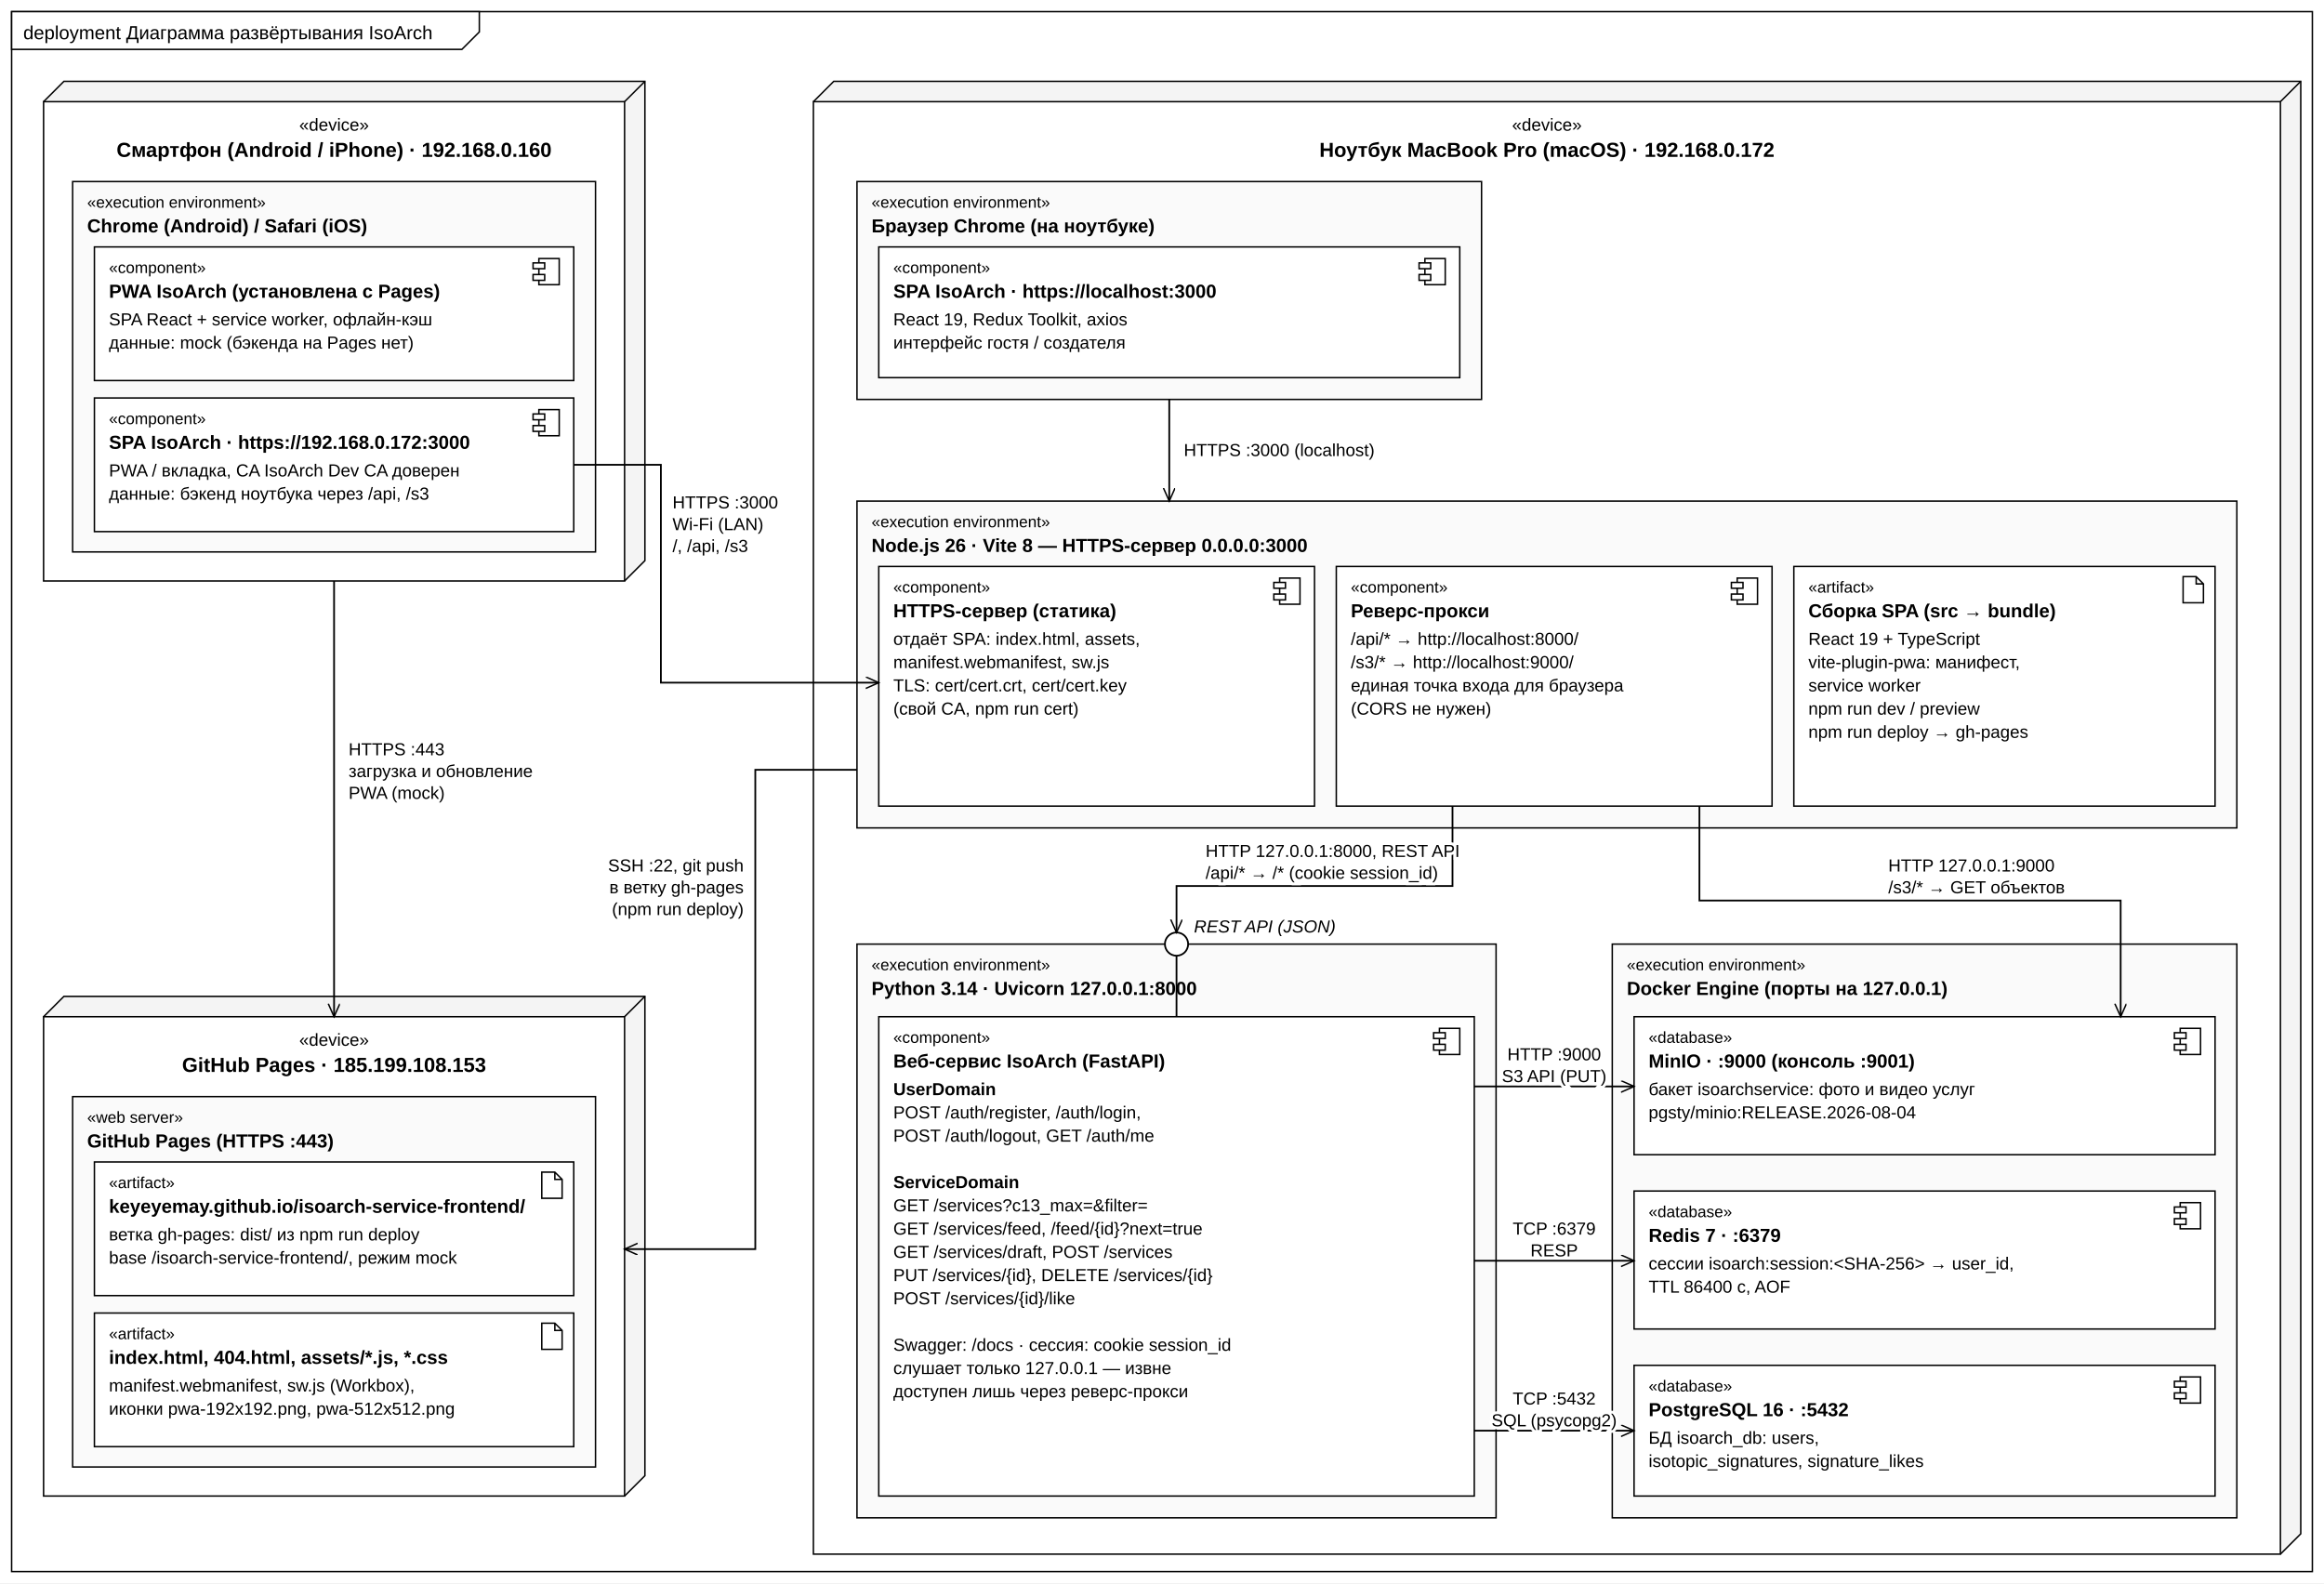
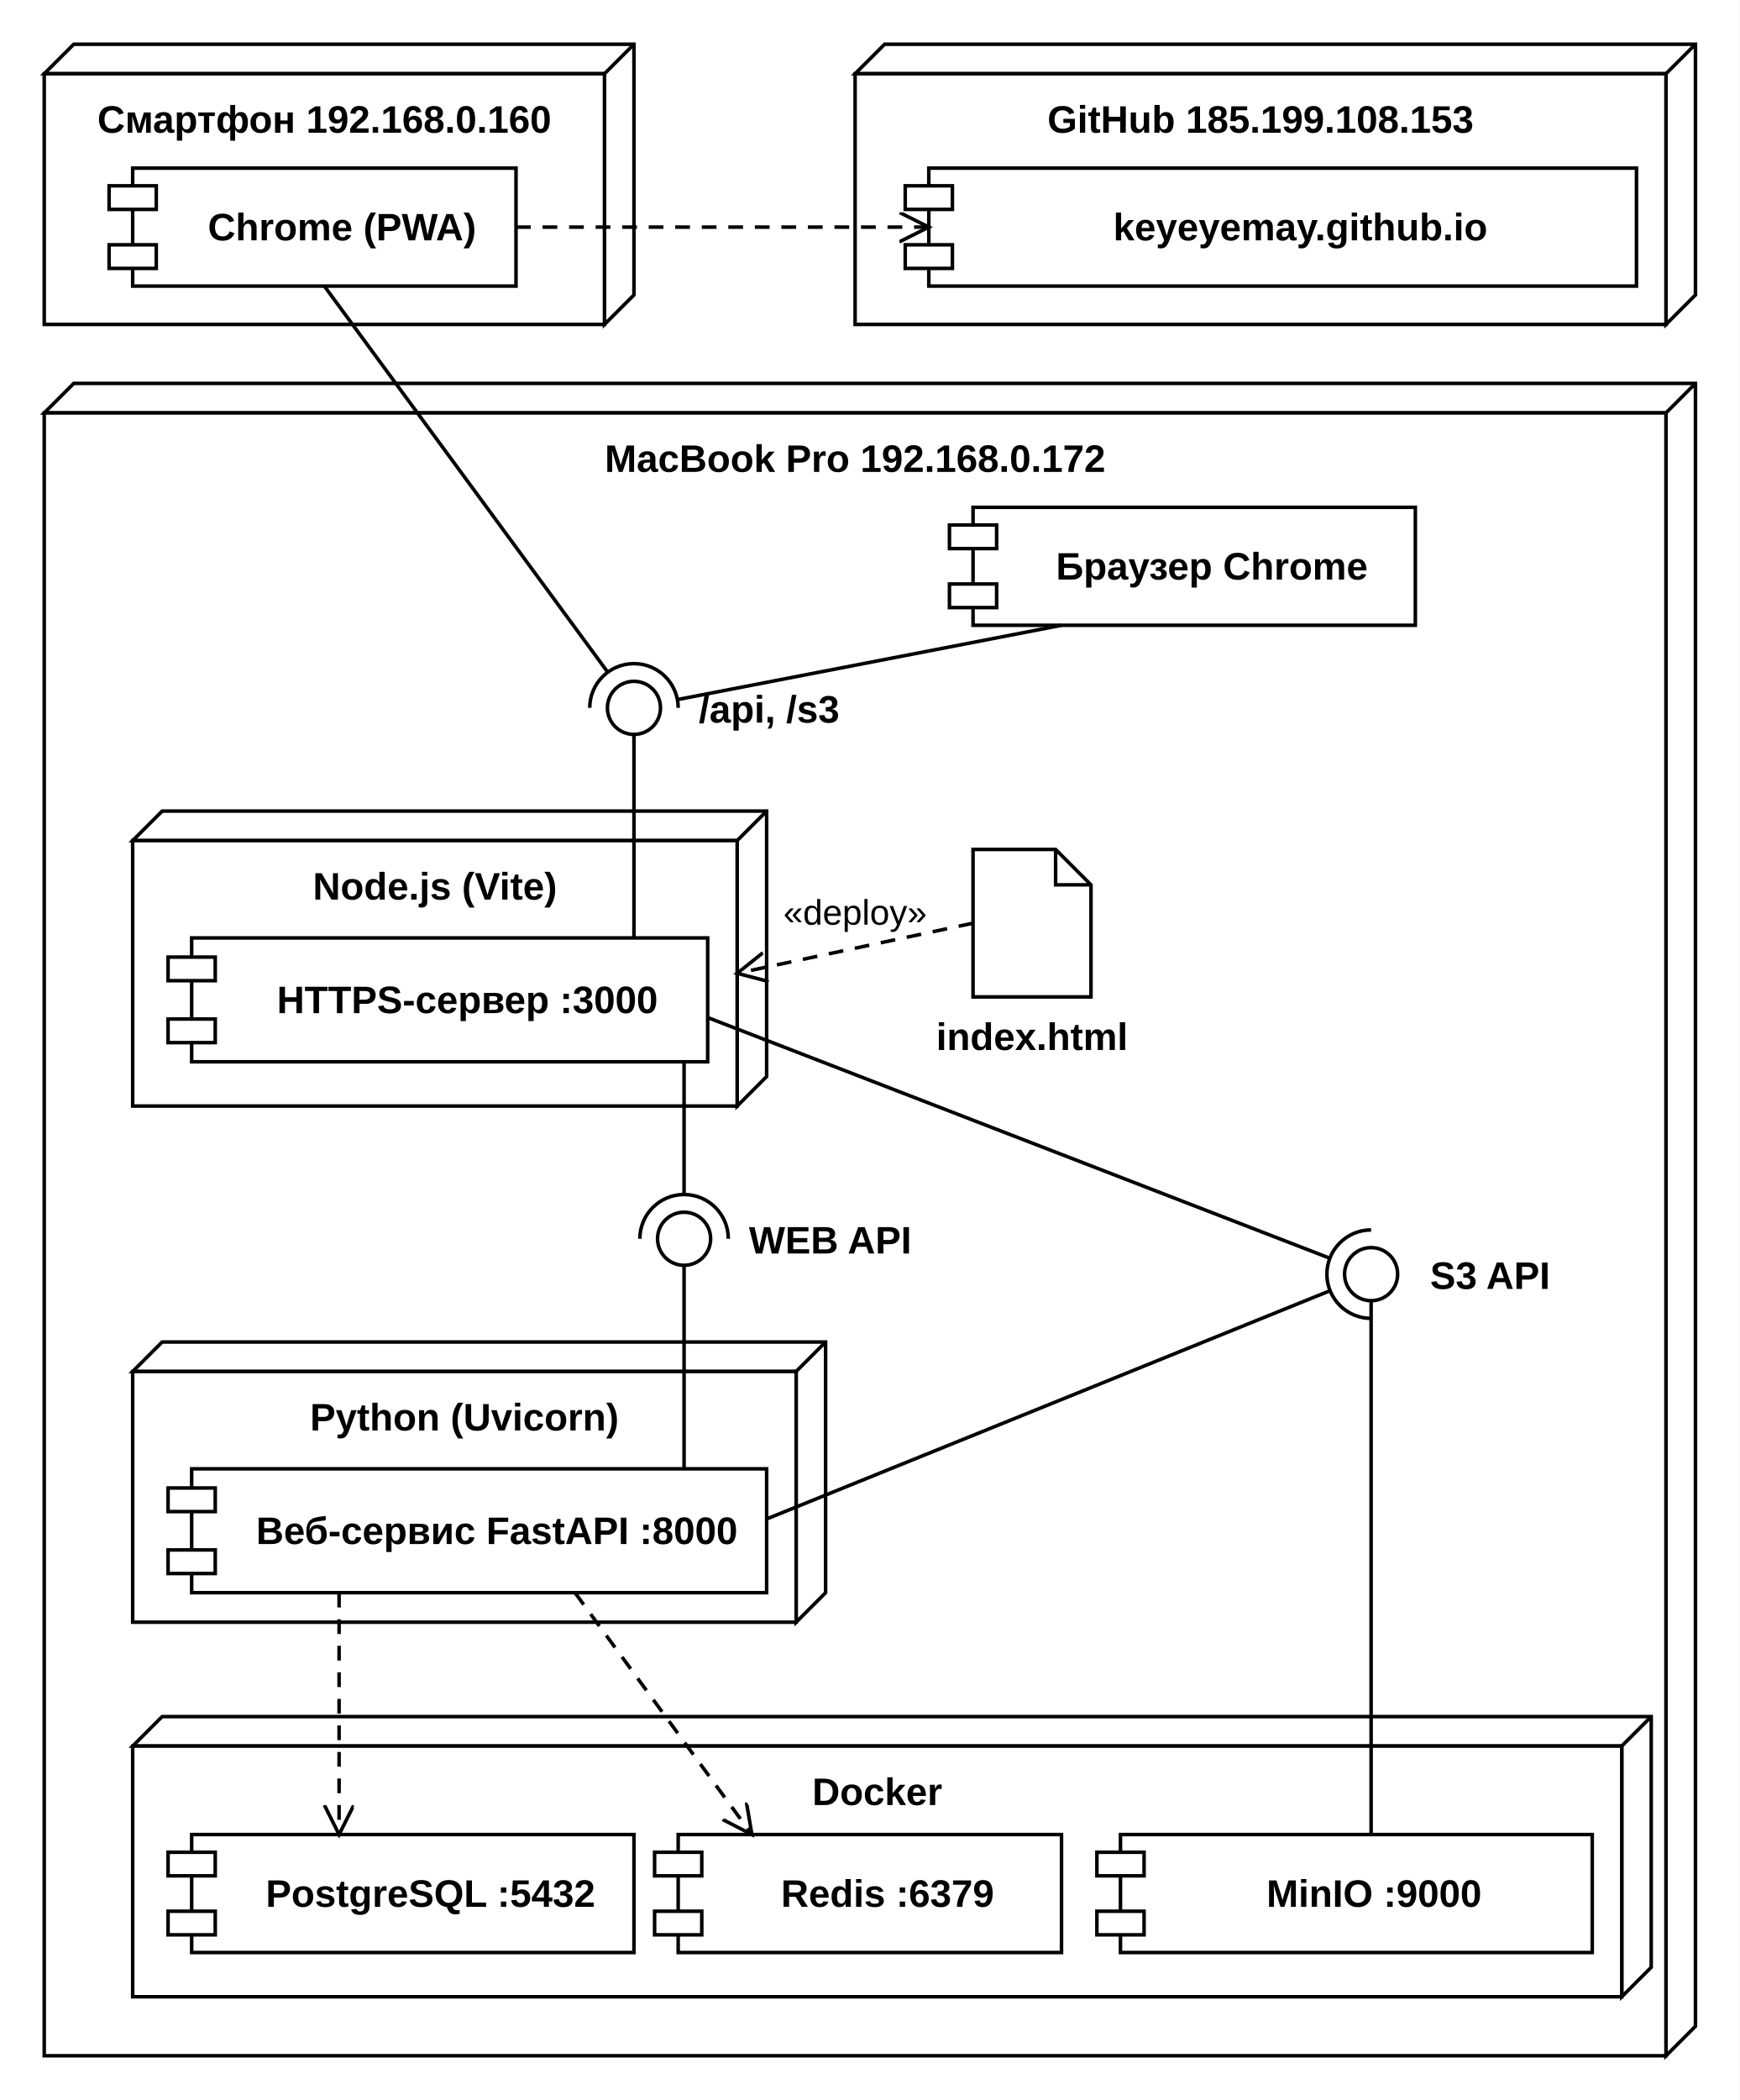
- <svg xmlns="http://www.w3.org/2000/svg" width="1600" height="1090" viewBox="0 0 1600 1090">
+ <svg xmlns="http://www.w3.org/2000/svg" width="590" height="712" viewBox="0 0 590 712">
  <defs>
-     <marker id="open" markerWidth="10" markerHeight="10" refX="9" refY="4" orient="auto" markerUnits="userSpaceOnUse">
-       <path d="M0,0 L9,4 L0,8" fill="none" stroke="#000" />
+     <marker id="open" markerWidth="12" markerHeight="12" refX="10" refY="5" orient="auto" markerUnits="userSpaceOnUse">
+       <path d="M0,0 L10,5 L0,10" fill="none" stroke="#000" stroke-width="1.2" />
    </marker>
  </defs>
-   <rect width="1600" height="1090" fill="#fff" />
-   <rect x="8" y="8" width="1584" height="1074" fill="#fff" stroke="#000" />
-   <path d="M8 8 H330 V22 L318 34 H8 Z" fill="#fff" stroke="#000" />
-   <text x="16" y="27" font-family="Liberation Sans, Arial, Helvetica, sans-serif" font-size="13">deployment Диаграмма развёртывания IsoArch</text>
-   <path d="M30 70 L44 56 H444 V386 L430 400" fill="#f4f4f4" stroke="#000" />
-   <path d="M430 70 L444 56" stroke="#000" />
-   <rect x="30" y="70" width="400" height="330" fill="#fff" stroke="#000" />
-   <text x="230.0" y="90" font-family="Liberation Sans, Arial, Helvetica, sans-serif" font-size="12" text-anchor="middle">«device»</text>
-   <text x="230.0" y="108" font-family="Liberation Sans, Arial, Helvetica, sans-serif" font-size="14" font-weight="bold" text-anchor="middle">Смартфон (Android / iPhone) · 192.168.0.160</text>
-   <rect x="50" y="125" width="360" height="255" fill="#fafafa" stroke="#000" />
-   <text x="60" y="143" font-family="Liberation Sans, Arial, Helvetica, sans-serif" font-size="11">«execution environment»</text>
-   <text x="60" y="160" font-family="Liberation Sans, Arial, Helvetica, sans-serif" font-size="13" font-weight="bold">Chrome (Android) / Safari (iOS)</text>
-   <rect x="65" y="170" width="330" height="92" fill="#fff" stroke="#000" />
-   <rect x="371" y="178" width="14" height="18" fill="#fff" stroke="#000" />
-   <rect x="367" y="181" width="8" height="4" fill="#fff" stroke="#000" />
-   <rect x="367" y="189" width="8" height="4" fill="#fff" stroke="#000" />
-   <text x="75" y="188" font-family="Liberation Sans, Arial, Helvetica, sans-serif" font-size="11">«component»</text>
-   <text x="75" y="205" font-family="Liberation Sans, Arial, Helvetica, sans-serif" font-size="13" font-weight="bold">PWA IsoArch (установлена с Pages)</text>
-   <text x="75" y="224" font-family="Liberation Sans, Arial, Helvetica, sans-serif" font-size="12">SPA React + service worker, офлайн-кэш</text>
-   <text x="75" y="240" font-family="Liberation Sans, Arial, Helvetica, sans-serif" font-size="12">данные: mock (бэкенда на Pages нет)</text>
-   <rect x="65" y="274" width="330" height="92" fill="#fff" stroke="#000" />
-   <rect x="371" y="282" width="14" height="18" fill="#fff" stroke="#000" />
-   <rect x="367" y="285" width="8" height="4" fill="#fff" stroke="#000" />
-   <rect x="367" y="293" width="8" height="4" fill="#fff" stroke="#000" />
-   <text x="75" y="292" font-family="Liberation Sans, Arial, Helvetica, sans-serif" font-size="11">«component»</text>
-   <text x="75" y="309" font-family="Liberation Sans, Arial, Helvetica, sans-serif" font-size="13" font-weight="bold">SPA IsoArch · https://192.168.0.172:3000</text>
-   <text x="75" y="328" font-family="Liberation Sans, Arial, Helvetica, sans-serif" font-size="12">PWA / вкладка, CA IsoArch Dev CA доверен</text>
-   <text x="75" y="344" font-family="Liberation Sans, Arial, Helvetica, sans-serif" font-size="12">данные: бэкенд ноутбука через /api, /s3</text>
-   <path d="M30 700 L44 686 H444 V1016 L430 1030" fill="#f4f4f4" stroke="#000" />
-   <path d="M430 700 L444 686" stroke="#000" />
-   <rect x="30" y="700" width="400" height="330" fill="#fff" stroke="#000" />
-   <text x="230.0" y="720" font-family="Liberation Sans, Arial, Helvetica, sans-serif" font-size="12" text-anchor="middle">«device»</text>
-   <text x="230.0" y="738" font-family="Liberation Sans, Arial, Helvetica, sans-serif" font-size="14" font-weight="bold" text-anchor="middle">GitHub Pages · 185.199.108.153</text>
-   <rect x="50" y="755" width="360" height="255" fill="#fafafa" stroke="#000" />
-   <text x="60" y="773" font-family="Liberation Sans, Arial, Helvetica, sans-serif" font-size="11">«web server»</text>
-   <text x="60" y="790" font-family="Liberation Sans, Arial, Helvetica, sans-serif" font-size="13" font-weight="bold">GitHub Pages (HTTPS :443)</text>
-   <rect x="65" y="800" width="330" height="92" fill="#fff" stroke="#000" />
-   <path d="M373 807 H382 L387 812 V825 H373 Z M382 807 V812 H387" fill="#fff" stroke="#000" />
-   <text x="75" y="818" font-family="Liberation Sans, Arial, Helvetica, sans-serif" font-size="11">«artifact»</text>
-   <text x="75" y="835" font-family="Liberation Sans, Arial, Helvetica, sans-serif" font-size="13" font-weight="bold">keyeyemay.github.io/isoarch-service-frontend/</text>
-   <text x="75" y="854" font-family="Liberation Sans, Arial, Helvetica, sans-serif" font-size="12">ветка gh-pages: dist/ из npm run deploy</text>
-   <text x="75" y="870" font-family="Liberation Sans, Arial, Helvetica, sans-serif" font-size="12">base /isoarch-service-frontend/, режим mock</text>
-   <rect x="65" y="904" width="330" height="92" fill="#fff" stroke="#000" />
-   <path d="M373 911 H382 L387 916 V929 H373 Z M382 911 V916 H387" fill="#fff" stroke="#000" />
-   <text x="75" y="922" font-family="Liberation Sans, Arial, Helvetica, sans-serif" font-size="11">«artifact»</text>
-   <text x="75" y="939" font-family="Liberation Sans, Arial, Helvetica, sans-serif" font-size="13" font-weight="bold">index.html, 404.html, assets/*.js, *.css</text>
-   <text x="75" y="958" font-family="Liberation Sans, Arial, Helvetica, sans-serif" font-size="12">manifest.webmanifest, sw.js (Workbox),</text>
-   <text x="75" y="974" font-family="Liberation Sans, Arial, Helvetica, sans-serif" font-size="12">иконки pwa-192x192.png, pwa-512x512.png</text>
-   <path d="M560 70 L574 56 H1584 V1056 L1570 1070" fill="#f4f4f4" stroke="#000" />
-   <path d="M1570 70 L1584 56" stroke="#000" />
-   <rect x="560" y="70" width="1010" height="1000" fill="#fff" stroke="#000" />
-   <text x="1065.0" y="90" font-family="Liberation Sans, Arial, Helvetica, sans-serif" font-size="12" text-anchor="middle">«device»</text>
-   <text x="1065.0" y="108" font-family="Liberation Sans, Arial, Helvetica, sans-serif" font-size="14" font-weight="bold" text-anchor="middle">Ноутбук MacBook Pro (macOS) · 192.168.0.172</text>
-   <rect x="590" y="125" width="430" height="150" fill="#fafafa" stroke="#000" />
-   <text x="600" y="143" font-family="Liberation Sans, Arial, Helvetica, sans-serif" font-size="11">«execution environment»</text>
-   <text x="600" y="160" font-family="Liberation Sans, Arial, Helvetica, sans-serif" font-size="13" font-weight="bold">Браузер Chrome (на ноутбуке)</text>
-   <rect x="605" y="170" width="400" height="90" fill="#fff" stroke="#000" />
-   <rect x="981" y="178" width="14" height="18" fill="#fff" stroke="#000" />
-   <rect x="977" y="181" width="8" height="4" fill="#fff" stroke="#000" />
-   <rect x="977" y="189" width="8" height="4" fill="#fff" stroke="#000" />
-   <text x="615" y="188" font-family="Liberation Sans, Arial, Helvetica, sans-serif" font-size="11">«component»</text>
-   <text x="615" y="205" font-family="Liberation Sans, Arial, Helvetica, sans-serif" font-size="13" font-weight="bold">SPA IsoArch · https://localhost:3000</text>
-   <text x="615" y="224" font-family="Liberation Sans, Arial, Helvetica, sans-serif" font-size="12">React 19, Redux Toolkit, axios</text>
-   <text x="615" y="240" font-family="Liberation Sans, Arial, Helvetica, sans-serif" font-size="12">интерфейс гостя / создателя</text>
-   <rect x="590" y="345" width="950" height="225" fill="#fafafa" stroke="#000" />
-   <text x="600" y="363" font-family="Liberation Sans, Arial, Helvetica, sans-serif" font-size="11">«execution environment»</text>
-   <text x="600" y="380" font-family="Liberation Sans, Arial, Helvetica, sans-serif" font-size="13" font-weight="bold">Node.js 26 · Vite 8 — HTTPS-сервер 0.0.0.0:3000</text>
-   <rect x="605" y="390" width="300" height="165" fill="#fff" stroke="#000" />
-   <rect x="881" y="398" width="14" height="18" fill="#fff" stroke="#000" />
-   <rect x="877" y="401" width="8" height="4" fill="#fff" stroke="#000" />
-   <rect x="877" y="409" width="8" height="4" fill="#fff" stroke="#000" />
-   <text x="615" y="408" font-family="Liberation Sans, Arial, Helvetica, sans-serif" font-size="11">«component»</text>
-   <text x="615" y="425" font-family="Liberation Sans, Arial, Helvetica, sans-serif" font-size="13" font-weight="bold">HTTPS-сервер (статика)</text>
-   <text x="615" y="444" font-family="Liberation Sans, Arial, Helvetica, sans-serif" font-size="12">отдаёт SPA: index.html, assets,</text>
-   <text x="615" y="460" font-family="Liberation Sans, Arial, Helvetica, sans-serif" font-size="12">manifest.webmanifest, sw.js</text>
-   <text x="615" y="476" font-family="Liberation Sans, Arial, Helvetica, sans-serif" font-size="12">TLS: cert/cert.crt, cert/cert.key</text>
-   <text x="615" y="492" font-family="Liberation Sans, Arial, Helvetica, sans-serif" font-size="12">(свой CA, npm run cert)</text>
-   <rect x="920" y="390" width="300" height="165" fill="#fff" stroke="#000" />
-   <rect x="1196" y="398" width="14" height="18" fill="#fff" stroke="#000" />
-   <rect x="1192" y="401" width="8" height="4" fill="#fff" stroke="#000" />
-   <rect x="1192" y="409" width="8" height="4" fill="#fff" stroke="#000" />
-   <text x="930" y="408" font-family="Liberation Sans, Arial, Helvetica, sans-serif" font-size="11">«component»</text>
-   <text x="930" y="425" font-family="Liberation Sans, Arial, Helvetica, sans-serif" font-size="13" font-weight="bold">Реверс-прокси</text>
-   <text x="930" y="444" font-family="Liberation Sans, Arial, Helvetica, sans-serif" font-size="12">/api/*  →  http://localhost:8000/</text>
-   <text x="930" y="460" font-family="Liberation Sans, Arial, Helvetica, sans-serif" font-size="12">/s3/*   →  http://localhost:9000/</text>
-   <text x="930" y="476" font-family="Liberation Sans, Arial, Helvetica, sans-serif" font-size="12">единая точка входа для браузера</text>
-   <text x="930" y="492" font-family="Liberation Sans, Arial, Helvetica, sans-serif" font-size="12">(CORS не нужен)</text>
-   <rect x="1235" y="390" width="290" height="165" fill="#fff" stroke="#000" />
-   <path d="M1503 397 H1512 L1517 402 V415 H1503 Z M1512 397 V402 H1517" fill="#fff" stroke="#000" />
-   <text x="1245" y="408" font-family="Liberation Sans, Arial, Helvetica, sans-serif" font-size="11">«artifact»</text>
-   <text x="1245" y="425" font-family="Liberation Sans, Arial, Helvetica, sans-serif" font-size="13" font-weight="bold">Сборка SPA (src → bundle)</text>
-   <text x="1245" y="444" font-family="Liberation Sans, Arial, Helvetica, sans-serif" font-size="12">React 19 + TypeScript</text>
-   <text x="1245" y="460" font-family="Liberation Sans, Arial, Helvetica, sans-serif" font-size="12">vite-plugin-pwa: манифест,</text>
-   <text x="1245" y="476" font-family="Liberation Sans, Arial, Helvetica, sans-serif" font-size="12">service worker</text>
-   <text x="1245" y="492" font-family="Liberation Sans, Arial, Helvetica, sans-serif" font-size="12">npm run dev / preview</text>
-   <text x="1245" y="508" font-family="Liberation Sans, Arial, Helvetica, sans-serif" font-size="12">npm run deploy → gh-pages</text>
-   <rect x="590" y="650" width="440" height="395" fill="#fafafa" stroke="#000" />
-   <text x="600" y="668" font-family="Liberation Sans, Arial, Helvetica, sans-serif" font-size="11">«execution environment»</text>
-   <text x="600" y="685" font-family="Liberation Sans, Arial, Helvetica, sans-serif" font-size="13" font-weight="bold">Python 3.14 · Uvicorn 127.0.0.1:8000</text>
-   <rect x="605" y="700" width="410" height="330" fill="#fff" stroke="#000" />
-   <rect x="991" y="708" width="14" height="18" fill="#fff" stroke="#000" />
-   <rect x="987" y="711" width="8" height="4" fill="#fff" stroke="#000" />
-   <rect x="987" y="719" width="8" height="4" fill="#fff" stroke="#000" />
-   <text x="615" y="718" font-family="Liberation Sans, Arial, Helvetica, sans-serif" font-size="11">«component»</text>
-   <text x="615" y="735" font-family="Liberation Sans, Arial, Helvetica, sans-serif" font-size="13" font-weight="bold">Веб-сервис IsoArch (FastAPI)</text>
-   <text x="615" y="754" font-family="Liberation Sans, Arial, Helvetica, sans-serif" font-size="12" font-weight="bold">UserDomain</text>
-   <text x="615" y="770" font-family="Liberation Sans, Arial, Helvetica, sans-serif" font-size="12">POST /auth/register, /auth/login,</text>
-   <text x="615" y="786" font-family="Liberation Sans, Arial, Helvetica, sans-serif" font-size="12">POST /auth/logout, GET /auth/me</text>
-   <text x="615" y="802" font-family="Liberation Sans, Arial, Helvetica, sans-serif" font-size="12" />
-   <text x="615" y="818" font-family="Liberation Sans, Arial, Helvetica, sans-serif" font-size="12" font-weight="bold">ServiceDomain</text>
-   <text x="615" y="834" font-family="Liberation Sans, Arial, Helvetica, sans-serif" font-size="12">GET /services?c13_max=&amp;filter=</text>
-   <text x="615" y="850" font-family="Liberation Sans, Arial, Helvetica, sans-serif" font-size="12">GET /services/feed, /feed/{id}?next=true</text>
-   <text x="615" y="866" font-family="Liberation Sans, Arial, Helvetica, sans-serif" font-size="12">GET /services/draft, POST /services</text>
-   <text x="615" y="882" font-family="Liberation Sans, Arial, Helvetica, sans-serif" font-size="12">PUT /services/{id}, DELETE /services/{id}</text>
-   <text x="615" y="898" font-family="Liberation Sans, Arial, Helvetica, sans-serif" font-size="12">POST /services/{id}/like</text>
-   <text x="615" y="914" font-family="Liberation Sans, Arial, Helvetica, sans-serif" font-size="12" />
-   <text x="615" y="930" font-family="Liberation Sans, Arial, Helvetica, sans-serif" font-size="12">Swagger: /docs · сессия: cookie session_id</text>
-   <text x="615" y="946" font-family="Liberation Sans, Arial, Helvetica, sans-serif" font-size="12">слушает только 127.0.0.1 — извне</text>
-   <text x="615" y="962" font-family="Liberation Sans, Arial, Helvetica, sans-serif" font-size="12">доступен лишь через реверс-прокси</text>
-   <rect x="1110" y="650" width="430" height="395" fill="#fafafa" stroke="#000" />
-   <text x="1120" y="668" font-family="Liberation Sans, Arial, Helvetica, sans-serif" font-size="11">«execution environment»</text>
-   <text x="1120" y="685" font-family="Liberation Sans, Arial, Helvetica, sans-serif" font-size="13" font-weight="bold">Docker Engine (порты на 127.0.0.1)</text>
-   <rect x="1125" y="700" width="400" height="95" fill="#fff" stroke="#000" />
-   <rect x="1501" y="708" width="14" height="18" fill="#fff" stroke="#000" />
-   <rect x="1497" y="711" width="8" height="4" fill="#fff" stroke="#000" />
-   <rect x="1497" y="719" width="8" height="4" fill="#fff" stroke="#000" />
-   <text x="1135" y="718" font-family="Liberation Sans, Arial, Helvetica, sans-serif" font-size="11">«database»</text>
-   <text x="1135" y="735" font-family="Liberation Sans, Arial, Helvetica, sans-serif" font-size="13" font-weight="bold">MinIO · :9000 (консоль :9001)</text>
-   <text x="1135" y="754" font-family="Liberation Sans, Arial, Helvetica, sans-serif" font-size="12">бакет isoarchservice: фото и видео услуг</text>
-   <text x="1135" y="770" font-family="Liberation Sans, Arial, Helvetica, sans-serif" font-size="12">pgsty/minio:RELEASE.2026-08-04</text>
-   <rect x="1125" y="820" width="400" height="95" fill="#fff" stroke="#000" />
-   <rect x="1501" y="828" width="14" height="18" fill="#fff" stroke="#000" />
-   <rect x="1497" y="831" width="8" height="4" fill="#fff" stroke="#000" />
-   <rect x="1497" y="839" width="8" height="4" fill="#fff" stroke="#000" />
-   <text x="1135" y="838" font-family="Liberation Sans, Arial, Helvetica, sans-serif" font-size="11">«database»</text>
-   <text x="1135" y="855" font-family="Liberation Sans, Arial, Helvetica, sans-serif" font-size="13" font-weight="bold">Redis 7 · :6379</text>
-   <text x="1135" y="874" font-family="Liberation Sans, Arial, Helvetica, sans-serif" font-size="12">сессии isoarch:session:&lt;SHA-256&gt; → user_id,</text>
-   <text x="1135" y="890" font-family="Liberation Sans, Arial, Helvetica, sans-serif" font-size="12">TTL 86400 c, AOF</text>
-   <rect x="1125" y="940" width="400" height="90" fill="#fff" stroke="#000" />
-   <rect x="1501" y="948" width="14" height="18" fill="#fff" stroke="#000" />
-   <rect x="1497" y="951" width="8" height="4" fill="#fff" stroke="#000" />
-   <rect x="1497" y="959" width="8" height="4" fill="#fff" stroke="#000" />
-   <text x="1135" y="958" font-family="Liberation Sans, Arial, Helvetica, sans-serif" font-size="11">«database»</text>
-   <text x="1135" y="975" font-family="Liberation Sans, Arial, Helvetica, sans-serif" font-size="13" font-weight="bold">PostgreSQL 16 · :5432</text>
-   <text x="1135" y="994" font-family="Liberation Sans, Arial, Helvetica, sans-serif" font-size="12">БД isoarch_db: users,</text>
-   <text x="1135" y="1010" font-family="Liberation Sans, Arial, Helvetica, sans-serif" font-size="12">isotopic_signatures, signature_likes</text>
-   <circle cx="810" cy="650" r="8" fill="#fff" stroke="#000" stroke-width="1.2" />
-   <text x="822" y="642" font-family="Liberation Sans, Arial, Helvetica, sans-serif" font-size="12" font-style="italic">REST API (JSON)</text>
-   <path d="M810 658 V700" stroke="#000" stroke-width="1.2" />
-   <path d="M805 275 L805 345" fill="none" stroke="#000" stroke-width="1.2" marker-end="url(#open)" />
-   <text x="815" y="314" font-family="Liberation Sans, Arial, Helvetica, sans-serif" font-size="12" text-anchor="start" stroke="#fff" stroke-width="4" paint-order="stroke">HTTPS :3000 (localhost)</text>
-   <path d="M395 320 L455 320 L455 470 L605 470" fill="none" stroke="#000" stroke-width="1.2" marker-end="url(#open)" />
-   <text x="463" y="350" font-family="Liberation Sans, Arial, Helvetica, sans-serif" font-size="12" text-anchor="start" stroke="#fff" stroke-width="4" paint-order="stroke">HTTPS :3000</text>
-   <text x="463" y="365" font-family="Liberation Sans, Arial, Helvetica, sans-serif" font-size="12" text-anchor="start" stroke="#fff" stroke-width="4" paint-order="stroke">Wi-Fi (LAN)</text>
-   <text x="463" y="380" font-family="Liberation Sans, Arial, Helvetica, sans-serif" font-size="12" text-anchor="start" stroke="#fff" stroke-width="4" paint-order="stroke">/, /api, /s3</text>
-   <path d="M230 400 L230 700" fill="none" stroke="#000" stroke-width="1.2" marker-end="url(#open)" />
-   <text x="240" y="520" font-family="Liberation Sans, Arial, Helvetica, sans-serif" font-size="12" text-anchor="start" stroke="#fff" stroke-width="4" paint-order="stroke">HTTPS :443</text>
-   <text x="240" y="535" font-family="Liberation Sans, Arial, Helvetica, sans-serif" font-size="12" text-anchor="start" stroke="#fff" stroke-width="4" paint-order="stroke">загрузка и обновление</text>
-   <text x="240" y="550" font-family="Liberation Sans, Arial, Helvetica, sans-serif" font-size="12" text-anchor="start" stroke="#fff" stroke-width="4" paint-order="stroke">PWA (mock)</text>
-   <path d="M590 530 L520 530 L520 860 L430 860" fill="none" stroke="#000" stroke-width="1.2" marker-end="url(#open)" />
-   <text x="512" y="600" font-family="Liberation Sans, Arial, Helvetica, sans-serif" font-size="12" text-anchor="end" stroke="#fff" stroke-width="4" paint-order="stroke">SSH :22, git push</text>
-   <text x="512" y="615" font-family="Liberation Sans, Arial, Helvetica, sans-serif" font-size="12" text-anchor="end" stroke="#fff" stroke-width="4" paint-order="stroke">в ветку gh-pages</text>
-   <text x="512" y="630" font-family="Liberation Sans, Arial, Helvetica, sans-serif" font-size="12" text-anchor="end" stroke="#fff" stroke-width="4" paint-order="stroke">(npm run deploy)</text>
-   <path d="M1000 555 L1000 610 L810 610 L810 642" fill="none" stroke="#000" stroke-width="1.2" marker-end="url(#open)" />
-   <text x="830" y="590" font-family="Liberation Sans, Arial, Helvetica, sans-serif" font-size="12" text-anchor="start" stroke="#fff" stroke-width="4" paint-order="stroke">HTTP 127.0.0.1:8000, REST API</text>
-   <text x="830" y="605" font-family="Liberation Sans, Arial, Helvetica, sans-serif" font-size="12" text-anchor="start" stroke="#fff" stroke-width="4" paint-order="stroke">/api/* → /* (cookie session_id)</text>
-   <path d="M1170 555 L1170 620 L1460 620 L1460 700" fill="none" stroke="#000" stroke-width="1.2" marker-end="url(#open)" />
-   <text x="1300" y="600" font-family="Liberation Sans, Arial, Helvetica, sans-serif" font-size="12" text-anchor="start" stroke="#fff" stroke-width="4" paint-order="stroke">HTTP 127.0.0.1:9000</text>
-   <text x="1300" y="615" font-family="Liberation Sans, Arial, Helvetica, sans-serif" font-size="12" text-anchor="start" stroke="#fff" stroke-width="4" paint-order="stroke">/s3/* → GET объектов</text>
-   <path d="M1015 748 L1125 748" fill="none" stroke="#000" stroke-width="1.2" marker-end="url(#open)" />
-   <text x="1070" y="730" font-family="Liberation Sans, Arial, Helvetica, sans-serif" font-size="12" text-anchor="middle" stroke="#fff" stroke-width="4" paint-order="stroke">HTTP :9000</text>
-   <text x="1070" y="745" font-family="Liberation Sans, Arial, Helvetica, sans-serif" font-size="12" text-anchor="middle" stroke="#fff" stroke-width="4" paint-order="stroke">S3 API (PUT)</text>
-   <path d="M1015 868 L1125 868" fill="none" stroke="#000" stroke-width="1.2" marker-end="url(#open)" />
-   <text x="1070" y="850" font-family="Liberation Sans, Arial, Helvetica, sans-serif" font-size="12" text-anchor="middle" stroke="#fff" stroke-width="4" paint-order="stroke">TCP :6379</text>
-   <text x="1070" y="865" font-family="Liberation Sans, Arial, Helvetica, sans-serif" font-size="12" text-anchor="middle" stroke="#fff" stroke-width="4" paint-order="stroke">RESP</text>
-   <path d="M1015 985 L1125 985" fill="none" stroke="#000" stroke-width="1.2" marker-end="url(#open)" />
-   <text x="1070" y="967" font-family="Liberation Sans, Arial, Helvetica, sans-serif" font-size="12" text-anchor="middle" stroke="#fff" stroke-width="4" paint-order="stroke">TCP :5432</text>
-   <text x="1070" y="982" font-family="Liberation Sans, Arial, Helvetica, sans-serif" font-size="12" text-anchor="middle" stroke="#fff" stroke-width="4" paint-order="stroke">SQL (psycopg2)</text>
+   <rect width="590" height="712" fill="#fff" />
+   <path d="M15,25 L25,15 L215,15 L215,100 L205,110 L205,25 Z" fill="#fff" stroke="#000" stroke-width="1.2" />
+   <line x1="205" y1="25" x2="215" y2="15" stroke="#000" stroke-width="1.2" />
+   <rect x="15" y="25" width="190" height="85" fill="#fff" stroke="#000" stroke-width="1.2" />
+   <text x="110.0" y="45.0" text-anchor="middle" font-family="Liberation Sans, Arial, Helvetica, sans-serif" font-size="13" font-weight="bold">Смартфон 192.168.0.160</text>
+   <path d="M290,25 L300,15 L575,15 L575,100 L565,110 L565,25 Z" fill="#fff" stroke="#000" stroke-width="1.2" />
+   <line x1="565" y1="25" x2="575" y2="15" stroke="#000" stroke-width="1.2" />
+   <rect x="290" y="25" width="275" height="85" fill="#fff" stroke="#000" stroke-width="1.2" />
+   <text x="427.5" y="45.0" text-anchor="middle" font-family="Liberation Sans, Arial, Helvetica, sans-serif" font-size="13" font-weight="bold">GitHub 185.199.108.153</text>
+   <path d="M15,140 L25,130 L575,130 L575,687 L565,697 L565,140 Z" fill="#fff" stroke="#000" stroke-width="1.2" />
+   <line x1="565" y1="140" x2="575" y2="130" stroke="#000" stroke-width="1.2" />
+   <rect x="15" y="140" width="550" height="557" fill="#fff" stroke="#000" stroke-width="1.2" />
+   <text x="290.0" y="160.0" text-anchor="middle" font-family="Liberation Sans, Arial, Helvetica, sans-serif" font-size="13" font-weight="bold">MacBook Pro 192.168.0.172</text>
+   <path d="M45,285 L55,275 L260,275 L260,365 L250,375 L250,285 Z" fill="#fff" stroke="#000" stroke-width="1.2" />
+   <line x1="250" y1="285" x2="260" y2="275" stroke="#000" stroke-width="1.2" />
+   <rect x="45" y="285" width="205" height="90" fill="#fff" stroke="#000" stroke-width="1.2" />
+   <text x="147.5" y="305.0" text-anchor="middle" font-family="Liberation Sans, Arial, Helvetica, sans-serif" font-size="13" font-weight="bold">Node.js (Vite)</text>
+   <path d="M45,465 L55,455 L280,455 L280,540 L270,550 L270,465 Z" fill="#fff" stroke="#000" stroke-width="1.2" />
+   <line x1="270" y1="465" x2="280" y2="455" stroke="#000" stroke-width="1.2" />
+   <rect x="45" y="465" width="225" height="85" fill="#fff" stroke="#000" stroke-width="1.2" />
+   <text x="157.5" y="485.0" text-anchor="middle" font-family="Liberation Sans, Arial, Helvetica, sans-serif" font-size="13" font-weight="bold">Python (Uvicorn)</text>
+   <path d="M45,592 L55,582 L560,582 L560,667 L550,677 L550,592 Z" fill="#fff" stroke="#000" stroke-width="1.2" />
+   <line x1="550" y1="592" x2="560" y2="582" stroke="#000" stroke-width="1.2" />
+   <rect x="45" y="592" width="505" height="85" fill="#fff" stroke="#000" stroke-width="1.2" />
+   <text x="297.5" y="612.0" text-anchor="middle" font-family="Liberation Sans, Arial, Helvetica, sans-serif" font-size="13" font-weight="bold">Docker</text>
+   <rect x="45" y="57" width="130" height="40" fill="#fff" stroke="#000" stroke-width="1.2" />
+   <rect x="37" y="63.0" width="16" height="8" fill="#fff" stroke="#000" stroke-width="1.2" />
+   <rect x="37" y="83.0" width="16" height="8" fill="#fff" stroke="#000" stroke-width="1.2" />
+   <text x="116.0" y="81.5" text-anchor="middle" font-family="Liberation Sans, Arial, Helvetica, sans-serif" font-size="13" font-weight="bold">Chrome (PWA)</text>
+   <rect x="315" y="57" width="240" height="40" fill="#fff" stroke="#000" stroke-width="1.2" />
+   <rect x="307" y="63.0" width="16" height="8" fill="#fff" stroke="#000" stroke-width="1.2" />
+   <rect x="307" y="83.0" width="16" height="8" fill="#fff" stroke="#000" stroke-width="1.2" />
+   <text x="441.0" y="81.5" text-anchor="middle" font-family="Liberation Sans, Arial, Helvetica, sans-serif" font-size="13" font-weight="bold">keyeyemay.github.io</text>
+   <rect x="330" y="172" width="150" height="40" fill="#fff" stroke="#000" stroke-width="1.2" />
+   <rect x="322" y="178.0" width="16" height="8" fill="#fff" stroke="#000" stroke-width="1.2" />
+   <rect x="322" y="198.0" width="16" height="8" fill="#fff" stroke="#000" stroke-width="1.2" />
+   <text x="411.0" y="196.5" text-anchor="middle" font-family="Liberation Sans, Arial, Helvetica, sans-serif" font-size="13" font-weight="bold">Браузер Chrome</text>
+   <rect x="65" y="318" width="175" height="42" fill="#fff" stroke="#000" stroke-width="1.2" />
+   <rect x="57" y="324.5" width="16" height="8" fill="#fff" stroke="#000" stroke-width="1.2" />
+   <rect x="57" y="345.5" width="16" height="8" fill="#fff" stroke="#000" stroke-width="1.2" />
+   <text x="158.5" y="343.5" text-anchor="middle" font-family="Liberation Sans, Arial, Helvetica, sans-serif" font-size="13" font-weight="bold">HTTPS-сервер :3000</text>
+   <rect x="65" y="498" width="195" height="42" fill="#fff" stroke="#000" stroke-width="1.2" />
+   <rect x="57" y="504.5" width="16" height="8" fill="#fff" stroke="#000" stroke-width="1.2" />
+   <rect x="57" y="525.5" width="16" height="8" fill="#fff" stroke="#000" stroke-width="1.2" />
+   <text x="168.5" y="523.5" text-anchor="middle" font-family="Liberation Sans, Arial, Helvetica, sans-serif" font-size="13" font-weight="bold">Веб-сервис FastAPI :8000</text>
+   <rect x="65" y="622" width="150" height="40" fill="#fff" stroke="#000" stroke-width="1.2" />
+   <rect x="57" y="628.0" width="16" height="8" fill="#fff" stroke="#000" stroke-width="1.2" />
+   <rect x="57" y="648.0" width="16" height="8" fill="#fff" stroke="#000" stroke-width="1.2" />
+   <text x="146.0" y="646.5" text-anchor="middle" font-family="Liberation Sans, Arial, Helvetica, sans-serif" font-size="13" font-weight="bold">PostgreSQL :5432</text>
+   <rect x="230" y="622" width="130" height="40" fill="#fff" stroke="#000" stroke-width="1.2" />
+   <rect x="222" y="628.0" width="16" height="8" fill="#fff" stroke="#000" stroke-width="1.2" />
+   <rect x="222" y="648.0" width="16" height="8" fill="#fff" stroke="#000" stroke-width="1.2" />
+   <text x="301.0" y="646.5" text-anchor="middle" font-family="Liberation Sans, Arial, Helvetica, sans-serif" font-size="13" font-weight="bold">Redis :6379</text>
+   <rect x="380" y="622" width="160" height="40" fill="#fff" stroke="#000" stroke-width="1.2" />
+   <rect x="372" y="628.0" width="16" height="8" fill="#fff" stroke="#000" stroke-width="1.2" />
+   <rect x="372" y="648.0" width="16" height="8" fill="#fff" stroke="#000" stroke-width="1.2" />
+   <text x="466.0" y="646.5" text-anchor="middle" font-family="Liberation Sans, Arial, Helvetica, sans-serif" font-size="13" font-weight="bold">MinIO :9000</text>
+   <path d="M330,288 L358,288 L370,300 L370,338 L330,338 Z M358,288 L358,300 L370,300" fill="#fff" stroke="#000" stroke-width="1.2" />
+   <text x="350.0" y="356.0" text-anchor="middle" font-family="Liberation Sans, Arial, Helvetica, sans-serif" font-size="13" font-weight="bold">index.html</text>
+   <line x1="330.0" y1="313.0" x2="250.0" y2="330.0" stroke="#000" stroke-width="1.2" stroke-dasharray="5,4" marker-end="url(#open)" />
+   <text x="290.0" y="313.5" text-anchor="middle" font-family="Liberation Sans, Arial, Helvetica, sans-serif" font-size="12">«deploy»</text>
+   <line x1="215.0" y1="318.0" x2="215.0" y2="249.0" stroke="#000" stroke-width="1.2" />
+   <circle cx="215" cy="240" r="9" fill="#fff" stroke="#000" stroke-width="1.2" />
+   <path d="M200.0,240.0 A15,15 0 0 1 230.0,240.0" fill="none" stroke="#000" stroke-width="1.2" />
+   <line x1="110.0" y1="97.0" x2="206.1" y2="227.9" stroke="#000" stroke-width="1.2" />
+   <line x1="360.0" y1="212.0" x2="229.7" y2="237.2" stroke="#000" stroke-width="1.2" />
+   <text x="237.0" y="245.0" text-anchor="start" font-family="Liberation Sans, Arial, Helvetica, sans-serif" font-size="13" font-weight="bold">/api, /s3</text>
+   <line x1="232.0" y1="498.0" x2="232.0" y2="429.0" stroke="#000" stroke-width="1.2" />
+   <circle cx="232" cy="420" r="9" fill="#fff" stroke="#000" stroke-width="1.2" />
+   <path d="M217.0,420.0 A15,15 0 0 1 247.0,420.0" fill="none" stroke="#000" stroke-width="1.2" />
+   <line x1="232.0" y1="360.0" x2="232.0" y2="405.0" stroke="#000" stroke-width="1.2" />
+   <text x="254.0" y="425.0" text-anchor="start" font-family="Liberation Sans, Arial, Helvetica, sans-serif" font-size="13" font-weight="bold">WEB API</text>
+   <line x1="465.0" y1="622.0" x2="465.0" y2="441.0" stroke="#000" stroke-width="1.2" />
+   <circle cx="465" cy="432" r="9" fill="#fff" stroke="#000" stroke-width="1.2" />
+   <path d="M465.0,447.0 A15,15 0 0 1 465.0,417.0" fill="none" stroke="#000" stroke-width="1.2" />
+   <line x1="240.0" y1="345.0" x2="451.0" y2="426.6" stroke="#000" stroke-width="1.2" />
+   <line x1="260.0" y1="515.0" x2="451.1" y2="437.6" stroke="#000" stroke-width="1.2" />
+   <text x="485.0" y="437.0" text-anchor="start" font-family="Liberation Sans, Arial, Helvetica, sans-serif" font-size="13" font-weight="bold">S3 API</text>
+   <line x1="175.0" y1="77.0" x2="315.0" y2="77.0" stroke="#000" stroke-width="1.2" stroke-dasharray="5,4" marker-end="url(#open)" />
+   <line x1="115.0" y1="540.0" x2="115.0" y2="622.0" stroke="#000" stroke-width="1.2" stroke-dasharray="5,4" marker-end="url(#open)" />
+   <line x1="195.0" y1="540.0" x2="255.0" y2="622.0" stroke="#000" stroke-width="1.2" stroke-dasharray="5,4" marker-end="url(#open)" />
</svg>
